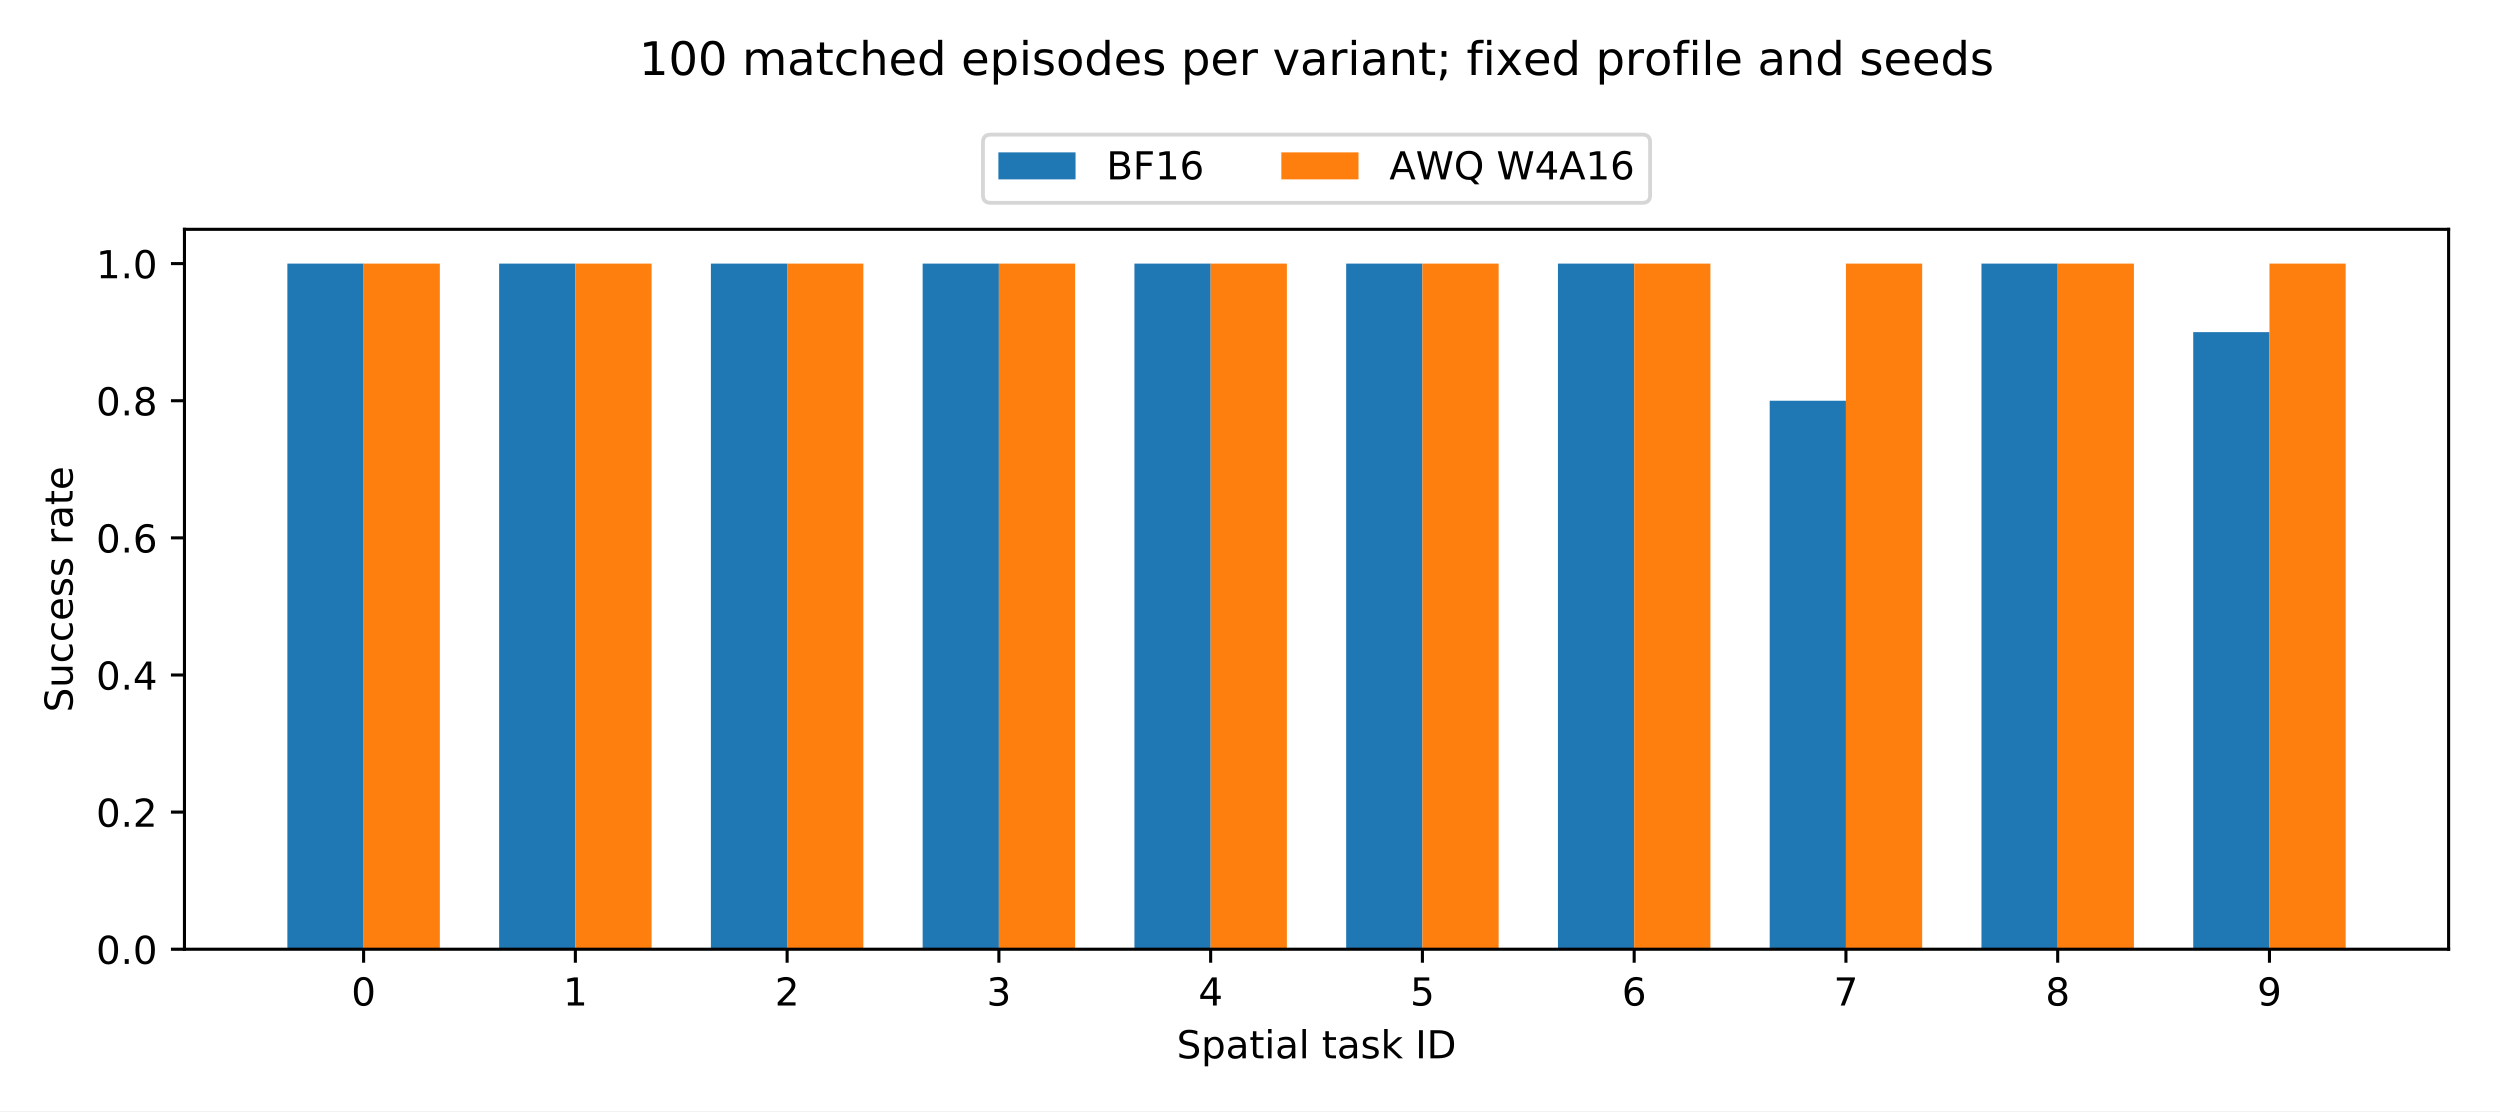
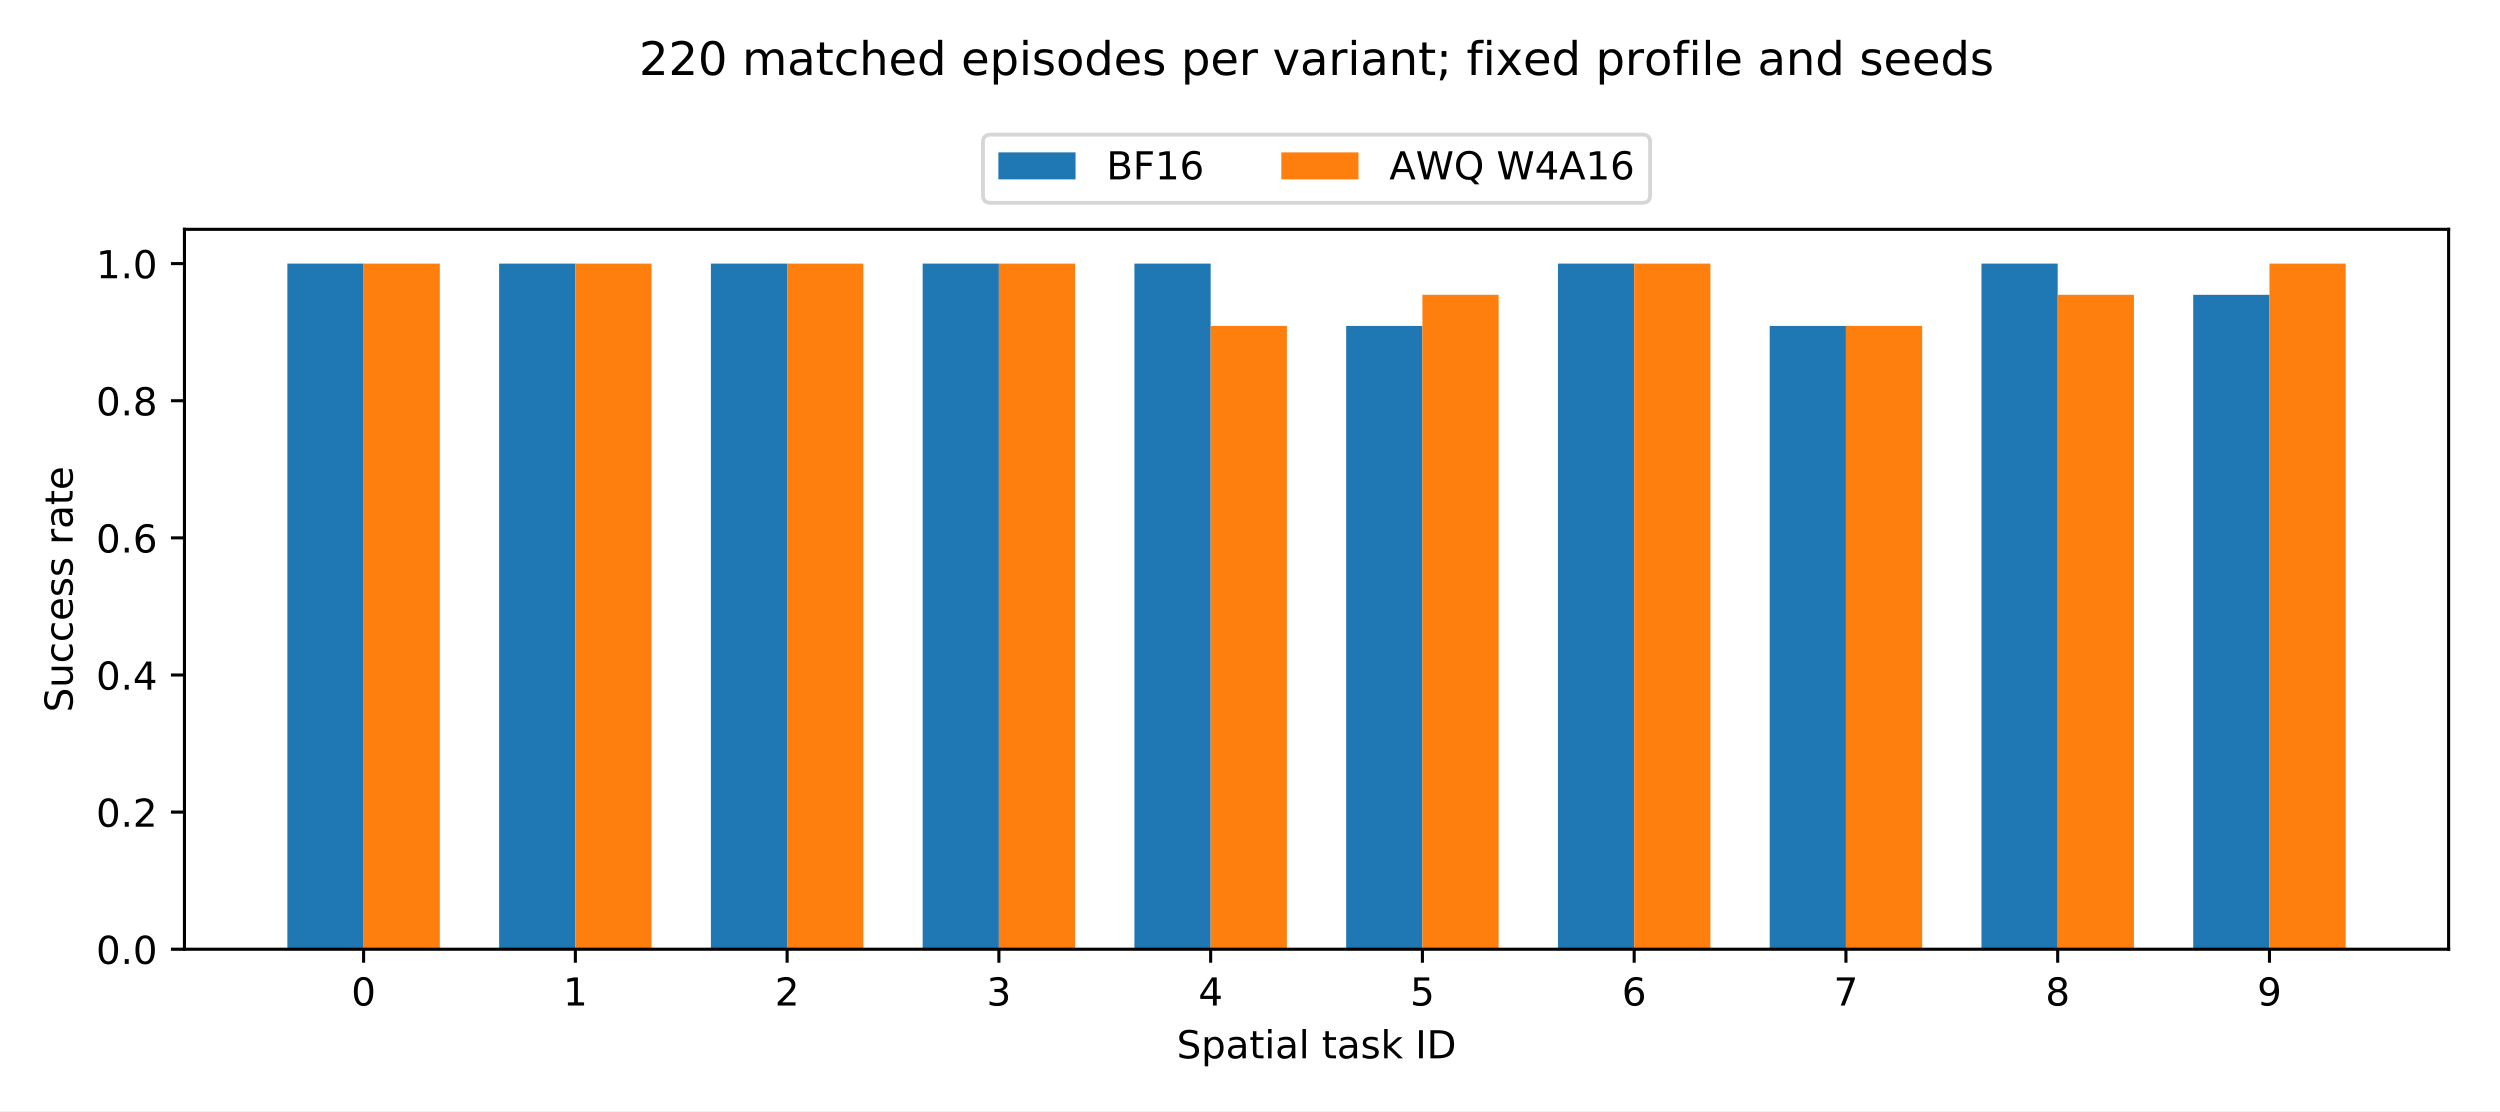
<svg xmlns="http://www.w3.org/2000/svg" xmlns:xlink="http://www.w3.org/1999/xlink" height="288pt" version="1.1" viewBox="0 0 648 288" width="648pt">
  <defs>
    <style type="text/css">
*{stroke-linecap:butt;stroke-linejoin:round;}
  </style>
  </defs>
  <g id="figure_1">
    <g id="patch_1">
      <path d="M 0 288  L 648 288  L 648 0  L 0 0  z " style="fill:#ffffff;" />
    </g>
    <g id="axes_1">
      <g id="patch_2">
        <path d="M 47.81 246.04  L 634.68 246.04  L 634.68 59.44  L 47.81 59.44  z " style="fill:#ffffff;" />
      </g>
      <g id="patch_3">
-         <path clip-path="url(#p2e05041fa3)" d="M 74.486 246.04  L 94.246 246.04  L 94.246 68.326  L 74.486 68.326  z " style="fill:#1f77b4;" />
+         <path clip-path="url(#p9d0b40b26e)" d="M 74.486 246.04  L 94.246 246.04  L 94.246 68.326  L 74.486 68.326  z " style="fill:#1f77b4;" />
      </g>
      <g id="patch_4">
-         <path clip-path="url(#p2e05041fa3)" d="M 129.375 246.04  L 149.135 246.04  L 149.135 68.326  L 129.375 68.326  z " style="fill:#1f77b4;" />
+         <path clip-path="url(#p9d0b40b26e)" d="M 129.375 246.04  L 149.135 246.04  L 149.135 68.326  L 129.375 68.326  z " style="fill:#1f77b4;" />
      </g>
      <g id="patch_5">
-         <path clip-path="url(#p2e05041fa3)" d="M 184.263 246.04  L 204.023 246.04  L 204.023 68.326  L 184.263 68.326  z " style="fill:#1f77b4;" />
+         <path clip-path="url(#p9d0b40b26e)" d="M 184.263 246.04  L 204.023 246.04  L 204.023 68.326  L 184.263 68.326  z " style="fill:#1f77b4;" />
      </g>
      <g id="patch_6">
-         <path clip-path="url(#p2e05041fa3)" d="M 239.152 246.04  L 258.912 246.04  L 258.912 68.326  L 239.152 68.326  z " style="fill:#1f77b4;" />
+         <path clip-path="url(#p9d0b40b26e)" d="M 239.152 246.04  L 258.912 246.04  L 258.912 68.326  L 239.152 68.326  z " style="fill:#1f77b4;" />
      </g>
      <g id="patch_7">
-         <path clip-path="url(#p2e05041fa3)" d="M 294.041 246.04  L 313.801 246.04  L 313.801 68.326  L 294.041 68.326  z " style="fill:#1f77b4;" />
+         <path clip-path="url(#p9d0b40b26e)" d="M 294.041 246.04  L 313.801 246.04  L 313.801 68.326  L 294.041 68.326  z " style="fill:#1f77b4;" />
      </g>
      <g id="patch_8">
-         <path clip-path="url(#p2e05041fa3)" d="M 348.929 246.04  L 368.689 246.04  L 368.689 68.326  L 348.929 68.326  z " style="fill:#1f77b4;" />
+         <path clip-path="url(#p9d0b40b26e)" d="M 348.929 246.04  L 368.689 246.04  L 368.689 84.482  L 348.929 84.482  z " style="fill:#1f77b4;" />
      </g>
      <g id="patch_9">
-         <path clip-path="url(#p2e05041fa3)" d="M 403.818 246.04  L 423.578 246.04  L 423.578 68.326  L 403.818 68.326  z " style="fill:#1f77b4;" />
+         <path clip-path="url(#p9d0b40b26e)" d="M 403.818 246.04  L 423.578 246.04  L 423.578 68.326  L 403.818 68.326  z " style="fill:#1f77b4;" />
      </g>
      <g id="patch_10">
-         <path clip-path="url(#p2e05041fa3)" d="M 458.707 246.04  L 478.467 246.04  L 478.467 103.869  L 458.707 103.869  z " style="fill:#1f77b4;" />
+         <path clip-path="url(#p9d0b40b26e)" d="M 458.707 246.04  L 478.467 246.04  L 478.467 84.482  L 458.707 84.482  z " style="fill:#1f77b4;" />
      </g>
      <g id="patch_11">
-         <path clip-path="url(#p2e05041fa3)" d="M 513.596 246.04  L 533.355 246.04  L 533.355 68.326  L 513.596 68.326  z " style="fill:#1f77b4;" />
+         <path clip-path="url(#p9d0b40b26e)" d="M 513.596 246.04  L 533.355 246.04  L 533.355 68.326  L 513.596 68.326  z " style="fill:#1f77b4;" />
      </g>
      <g id="patch_12">
-         <path clip-path="url(#p2e05041fa3)" d="M 568.484 246.04  L 588.244 246.04  L 588.244 86.097  L 568.484 86.097  z " style="fill:#1f77b4;" />
+         <path clip-path="url(#p9d0b40b26e)" d="M 568.484 246.04  L 588.244 246.04  L 588.244 76.404  L 568.484 76.404  z " style="fill:#1f77b4;" />
      </g>
      <g id="patch_13">
-         <path clip-path="url(#p2e05041fa3)" d="M 94.246 246.04  L 114.006 246.04  L 114.006 68.326  L 94.246 68.326  z " style="fill:#ff7f0e;" />
+         <path clip-path="url(#p9d0b40b26e)" d="M 94.246 246.04  L 114.006 246.04  L 114.006 68.326  L 94.246 68.326  z " style="fill:#ff7f0e;" />
      </g>
      <g id="patch_14">
-         <path clip-path="url(#p2e05041fa3)" d="M 149.135 246.04  L 168.894 246.04  L 168.894 68.326  L 149.135 68.326  z " style="fill:#ff7f0e;" />
+         <path clip-path="url(#p9d0b40b26e)" d="M 149.135 246.04  L 168.894 246.04  L 168.894 68.326  L 149.135 68.326  z " style="fill:#ff7f0e;" />
      </g>
      <g id="patch_15">
-         <path clip-path="url(#p2e05041fa3)" d="M 204.023 246.04  L 223.783 246.04  L 223.783 68.326  L 204.023 68.326  z " style="fill:#ff7f0e;" />
+         <path clip-path="url(#p9d0b40b26e)" d="M 204.023 246.04  L 223.783 246.04  L 223.783 68.326  L 204.023 68.326  z " style="fill:#ff7f0e;" />
      </g>
      <g id="patch_16">
-         <path clip-path="url(#p2e05041fa3)" d="M 258.912 246.04  L 278.672 246.04  L 278.672 68.326  L 258.912 68.326  z " style="fill:#ff7f0e;" />
+         <path clip-path="url(#p9d0b40b26e)" d="M 258.912 246.04  L 278.672 246.04  L 278.672 68.326  L 258.912 68.326  z " style="fill:#ff7f0e;" />
      </g>
      <g id="patch_17">
-         <path clip-path="url(#p2e05041fa3)" d="M 313.801 246.04  L 333.561 246.04  L 333.561 68.326  L 313.801 68.326  z " style="fill:#ff7f0e;" />
+         <path clip-path="url(#p9d0b40b26e)" d="M 313.801 246.04  L 333.561 246.04  L 333.561 84.482  L 313.801 84.482  z " style="fill:#ff7f0e;" />
      </g>
      <g id="patch_18">
-         <path clip-path="url(#p2e05041fa3)" d="M 368.689 246.04  L 388.449 246.04  L 388.449 68.326  L 368.689 68.326  z " style="fill:#ff7f0e;" />
+         <path clip-path="url(#p9d0b40b26e)" d="M 368.689 246.04  L 388.449 246.04  L 388.449 76.404  L 368.689 76.404  z " style="fill:#ff7f0e;" />
      </g>
      <g id="patch_19">
-         <path clip-path="url(#p2e05041fa3)" d="M 423.578 246.04  L 443.338 246.04  L 443.338 68.326  L 423.578 68.326  z " style="fill:#ff7f0e;" />
+         <path clip-path="url(#p9d0b40b26e)" d="M 423.578 246.04  L 443.338 246.04  L 443.338 68.326  L 423.578 68.326  z " style="fill:#ff7f0e;" />
      </g>
      <g id="patch_20">
-         <path clip-path="url(#p2e05041fa3)" d="M 478.467 246.04  L 498.227 246.04  L 498.227 68.326  L 478.467 68.326  z " style="fill:#ff7f0e;" />
+         <path clip-path="url(#p9d0b40b26e)" d="M 478.467 246.04  L 498.227 246.04  L 498.227 84.482  L 478.467 84.482  z " style="fill:#ff7f0e;" />
      </g>
      <g id="patch_21">
-         <path clip-path="url(#p2e05041fa3)" d="M 533.355 246.04  L 553.115 246.04  L 553.115 68.326  L 533.355 68.326  z " style="fill:#ff7f0e;" />
+         <path clip-path="url(#p9d0b40b26e)" d="M 533.355 246.04  L 553.115 246.04  L 553.115 76.404  L 533.355 76.404  z " style="fill:#ff7f0e;" />
      </g>
      <g id="patch_22">
-         <path clip-path="url(#p2e05041fa3)" d="M 588.244 246.04  L 608.004 246.04  L 608.004 68.326  L 588.244 68.326  z " style="fill:#ff7f0e;" />
+         <path clip-path="url(#p9d0b40b26e)" d="M 588.244 246.04  L 608.004 246.04  L 608.004 68.326  L 588.244 68.326  z " style="fill:#ff7f0e;" />
      </g>
      <g id="matplotlib.axis_1">
        <g id="xtick_1">
          <g id="line2d_1">
            <defs>
-               <path d="M 0 0  L 0 3.5  " id="m3a96f8acbf" style="stroke:#000000;stroke-width:0.8;" />
-             </defs>
-             <g>
-               <use style="stroke:#000000;stroke-width:0.8;" x="94.246" xlink:href="#m3a96f8acbf" y="246.04" />
+               <path d="M 0 0  L 0 3.5  " id="mc9b36cabf3" style="stroke:#000000;stroke-width:0.8;" />
+             </defs>
+             <g>
+               <use style="stroke:#000000;stroke-width:0.8;" x="94.246" xlink:href="#mc9b36cabf3" y="246.04" />
            </g>
          </g>
          <g id="text_1">
            <defs>
              <path d="M 31.781 66.406  Q 24.172 66.406 20.328 58.906  Q 16.5 51.422 16.5 36.375  Q 16.5 21.391 20.328 13.891  Q 24.172 6.391 31.781 6.391  Q 39.453 6.391 43.281 13.891  Q 47.125 21.391 47.125 36.375  Q 47.125 51.422 43.281 58.906  Q 39.453 66.406 31.781 66.406  z M 31.781 74.219  Q 44.047 74.219 50.516 64.516  Q 56.984 54.828 56.984 36.375  Q 56.984 17.969 50.516 8.266  Q 44.047 -1.422 31.781 -1.422  Q 19.531 -1.422 13.062 8.266  Q 6.594 17.969 6.594 36.375  Q 6.594 54.828 13.062 64.516  Q 19.531 74.219 31.781 74.219  z " id="DejaVuSans-30" />
            </defs>
            <g transform="translate(91.06459 260.6384)scale(0.1 -0.1)">
              <use xlink:href="#DejaVuSans-30" />
            </g>
          </g>
        </g>
        <g id="xtick_2">
          <g id="line2d_2">
            <g>
-               <use style="stroke:#000000;stroke-width:0.8;" x="149.135" xlink:href="#m3a96f8acbf" y="246.04" />
+               <use style="stroke:#000000;stroke-width:0.8;" x="149.135" xlink:href="#mc9b36cabf3" y="246.04" />
            </g>
          </g>
          <g id="text_2">
            <defs>
              <path d="M 12.406 8.297  L 28.516 8.297  L 28.516 63.922  L 10.984 60.406  L 10.984 69.391  L 28.422 72.906  L 38.281 72.906  L 38.281 8.297  L 54.391 8.297  L 54.391 0  L 12.406 0  z " id="DejaVuSans-31" />
            </defs>
            <g transform="translate(145.9533 260.6384)scale(0.1 -0.1)">
              <use xlink:href="#DejaVuSans-31" />
            </g>
          </g>
        </g>
        <g id="xtick_3">
          <g id="line2d_3">
            <g>
-               <use style="stroke:#000000;stroke-width:0.8;" x="204.023" xlink:href="#m3a96f8acbf" y="246.04" />
+               <use style="stroke:#000000;stroke-width:0.8;" x="204.023" xlink:href="#mc9b36cabf3" y="246.04" />
            </g>
          </g>
          <g id="text_3">
            <defs>
              <path d="M 19.188 8.297  L 53.609 8.297  L 53.609 0  L 7.328 0  L 7.328 8.297  Q 12.938 14.109 22.625 23.891  Q 32.328 33.688 34.812 36.531  Q 39.547 41.844 41.422 45.531  Q 43.312 49.219 43.312 52.781  Q 43.312 58.594 39.234 62.25  Q 35.156 65.922 28.609 65.922  Q 23.969 65.922 18.812 64.312  Q 13.672 62.703 7.812 59.422  L 7.812 69.391  Q 13.766 71.781 18.938 73  Q 24.125 74.219 28.422 74.219  Q 39.75 74.219 46.484 68.547  Q 53.219 62.891 53.219 53.422  Q 53.219 48.922 51.531 44.891  Q 49.859 40.875 45.406 35.406  Q 44.188 33.984 37.641 27.219  Q 31.109 20.453 19.188 8.297  z " id="DejaVuSans-32" />
            </defs>
            <g transform="translate(200.842 260.6384)scale(0.1 -0.1)">
              <use xlink:href="#DejaVuSans-32" />
            </g>
          </g>
        </g>
        <g id="xtick_4">
          <g id="line2d_4">
            <g>
-               <use style="stroke:#000000;stroke-width:0.8;" x="258.912" xlink:href="#m3a96f8acbf" y="246.04" />
+               <use style="stroke:#000000;stroke-width:0.8;" x="258.912" xlink:href="#mc9b36cabf3" y="246.04" />
            </g>
          </g>
          <g id="text_4">
            <defs>
              <path d="M 40.578 39.312  Q 47.656 37.797 51.625 33  Q 55.609 28.219 55.609 21.188  Q 55.609 10.406 48.188 4.484  Q 40.766 -1.422 27.094 -1.422  Q 22.516 -1.422 17.656 -0.516  Q 12.797 0.391 7.625 2.203  L 7.625 11.719  Q 11.719 9.328 16.594 8.109  Q 21.484 6.891 26.812 6.891  Q 36.078 6.891 40.938 10.547  Q 45.797 14.203 45.797 21.188  Q 45.797 27.641 41.281 31.266  Q 36.766 34.906 28.719 34.906  L 20.219 34.906  L 20.219 43.016  L 29.109 43.016  Q 36.375 43.016 40.234 45.922  Q 44.094 48.828 44.094 54.297  Q 44.094 59.906 40.109 62.906  Q 36.141 65.922 28.719 65.922  Q 24.656 65.922 20.016 65.031  Q 15.375 64.156 9.812 62.312  L 9.812 71.094  Q 15.438 72.656 20.344 73.438  Q 25.25 74.219 29.594 74.219  Q 40.828 74.219 47.359 69.109  Q 53.906 64.016 53.906 55.328  Q 53.906 49.266 50.438 45.094  Q 46.969 40.922 40.578 39.312  z " id="DejaVuSans-33" />
            </defs>
            <g transform="translate(255.7307 260.6384)scale(0.1 -0.1)">
              <use xlink:href="#DejaVuSans-33" />
            </g>
          </g>
        </g>
        <g id="xtick_5">
          <g id="line2d_5">
            <g>
-               <use style="stroke:#000000;stroke-width:0.8;" x="313.801" xlink:href="#m3a96f8acbf" y="246.04" />
+               <use style="stroke:#000000;stroke-width:0.8;" x="313.801" xlink:href="#mc9b36cabf3" y="246.04" />
            </g>
          </g>
          <g id="text_5">
            <defs>
              <path d="M 37.797 64.312  L 12.891 25.391  L 37.797 25.391  z M 35.203 72.906  L 47.609 72.906  L 47.609 25.391  L 58.016 25.391  L 58.016 17.188  L 47.609 17.188  L 47.609 0  L 37.797 0  L 37.797 17.188  L 4.891 17.188  L 4.891 26.703  z " id="DejaVuSans-34" />
            </defs>
            <g transform="translate(310.6194 260.6384)scale(0.1 -0.1)">
              <use xlink:href="#DejaVuSans-34" />
            </g>
          </g>
        </g>
        <g id="xtick_6">
          <g id="line2d_6">
            <g>
-               <use style="stroke:#000000;stroke-width:0.8;" x="368.689" xlink:href="#m3a96f8acbf" y="246.04" />
+               <use style="stroke:#000000;stroke-width:0.8;" x="368.689" xlink:href="#mc9b36cabf3" y="246.04" />
            </g>
          </g>
          <g id="text_6">
            <defs>
              <path d="M 10.797 72.906  L 49.516 72.906  L 49.516 64.594  L 19.828 64.594  L 19.828 46.734  Q 21.969 47.469 24.109 47.828  Q 26.266 48.188 28.422 48.188  Q 40.625 48.188 47.75 41.5  Q 54.891 34.812 54.891 23.391  Q 54.891 11.625 47.562 5.094  Q 40.234 -1.422 26.906 -1.422  Q 22.312 -1.422 17.547 -0.641  Q 12.797 0.141 7.719 1.703  L 7.719 11.625  Q 12.109 9.234 16.797 8.062  Q 21.484 6.891 26.703 6.891  Q 35.156 6.891 40.078 11.328  Q 45.016 15.766 45.016 23.391  Q 45.016 31 40.078 35.438  Q 35.156 39.891 26.703 39.891  Q 22.75 39.891 18.812 39.016  Q 14.891 38.141 10.797 36.281  z " id="DejaVuSans-35" />
            </defs>
            <g transform="translate(365.5081 260.6384)scale(0.1 -0.1)">
              <use xlink:href="#DejaVuSans-35" />
            </g>
          </g>
        </g>
        <g id="xtick_7">
          <g id="line2d_7">
            <g>
-               <use style="stroke:#000000;stroke-width:0.8;" x="423.578" xlink:href="#m3a96f8acbf" y="246.04" />
+               <use style="stroke:#000000;stroke-width:0.8;" x="423.578" xlink:href="#mc9b36cabf3" y="246.04" />
            </g>
          </g>
          <g id="text_7">
            <defs>
              <path d="M 33.016 40.375  Q 26.375 40.375 22.484 35.828  Q 18.609 31.297 18.609 23.391  Q 18.609 15.531 22.484 10.953  Q 26.375 6.391 33.016 6.391  Q 39.656 6.391 43.531 10.953  Q 47.406 15.531 47.406 23.391  Q 47.406 31.297 43.531 35.828  Q 39.656 40.375 33.016 40.375  z M 52.594 71.297  L 52.594 62.312  Q 48.875 64.062 45.094 64.984  Q 41.312 65.922 37.594 65.922  Q 27.828 65.922 22.672 59.328  Q 17.531 52.734 16.797 39.406  Q 19.672 43.656 24.016 45.922  Q 28.375 48.188 33.594 48.188  Q 44.578 48.188 50.953 41.516  Q 57.328 34.859 57.328 23.391  Q 57.328 12.156 50.688 5.359  Q 44.047 -1.422 33.016 -1.422  Q 20.359 -1.422 13.672 8.266  Q 6.984 17.969 6.984 36.375  Q 6.984 53.656 15.188 63.938  Q 23.391 74.219 37.203 74.219  Q 40.922 74.219 44.703 73.484  Q 48.484 72.75 52.594 71.297  z " id="DejaVuSans-36" />
            </defs>
            <g transform="translate(420.3968 260.6384)scale(0.1 -0.1)">
              <use xlink:href="#DejaVuSans-36" />
            </g>
          </g>
        </g>
        <g id="xtick_8">
          <g id="line2d_8">
            <g>
-               <use style="stroke:#000000;stroke-width:0.8;" x="478.467" xlink:href="#m3a96f8acbf" y="246.04" />
+               <use style="stroke:#000000;stroke-width:0.8;" x="478.467" xlink:href="#mc9b36cabf3" y="246.04" />
            </g>
          </g>
          <g id="text_8">
            <defs>
              <path d="M 8.203 72.906  L 55.078 72.906  L 55.078 68.703  L 28.609 0  L 18.312 0  L 43.219 64.594  L 8.203 64.594  z " id="DejaVuSans-37" />
            </defs>
            <g transform="translate(475.2855 260.6384)scale(0.1 -0.1)">
              <use xlink:href="#DejaVuSans-37" />
            </g>
          </g>
        </g>
        <g id="xtick_9">
          <g id="line2d_9">
            <g>
-               <use style="stroke:#000000;stroke-width:0.8;" x="533.355" xlink:href="#m3a96f8acbf" y="246.04" />
+               <use style="stroke:#000000;stroke-width:0.8;" x="533.355" xlink:href="#mc9b36cabf3" y="246.04" />
            </g>
          </g>
          <g id="text_9">
            <defs>
              <path d="M 31.781 34.625  Q 24.75 34.625 20.719 30.859  Q 16.703 27.094 16.703 20.516  Q 16.703 13.922 20.719 10.156  Q 24.75 6.391 31.781 6.391  Q 38.812 6.391 42.859 10.172  Q 46.922 13.969 46.922 20.516  Q 46.922 27.094 42.891 30.859  Q 38.875 34.625 31.781 34.625  z M 21.922 38.812  Q 15.578 40.375 12.031 44.719  Q 8.5 49.078 8.5 55.328  Q 8.5 64.062 14.719 69.141  Q 20.953 74.219 31.781 74.219  Q 42.672 74.219 48.875 69.141  Q 55.078 64.062 55.078 55.328  Q 55.078 49.078 51.531 44.719  Q 48 40.375 41.703 38.812  Q 48.828 37.156 52.797 32.312  Q 56.781 27.484 56.781 20.516  Q 56.781 9.906 50.312 4.234  Q 43.844 -1.422 31.781 -1.422  Q 19.734 -1.422 13.25 4.234  Q 6.781 9.906 6.781 20.516  Q 6.781 27.484 10.781 32.312  Q 14.797 37.156 21.922 38.812  z M 18.312 54.391  Q 18.312 48.734 21.844 45.562  Q 25.391 42.391 31.781 42.391  Q 38.141 42.391 41.719 45.562  Q 45.312 48.734 45.312 54.391  Q 45.312 60.062 41.719 63.234  Q 38.141 66.406 31.781 66.406  Q 25.391 66.406 21.844 63.234  Q 18.312 60.062 18.312 54.391  z " id="DejaVuSans-38" />
            </defs>
            <g transform="translate(530.1742 260.6384)scale(0.1 -0.1)">
              <use xlink:href="#DejaVuSans-38" />
            </g>
          </g>
        </g>
        <g id="xtick_10">
          <g id="line2d_10">
            <g>
-               <use style="stroke:#000000;stroke-width:0.8;" x="588.244" xlink:href="#m3a96f8acbf" y="246.04" />
+               <use style="stroke:#000000;stroke-width:0.8;" x="588.244" xlink:href="#mc9b36cabf3" y="246.04" />
            </g>
          </g>
          <g id="text_10">
            <defs>
              <path d="M 10.984 1.516  L 10.984 10.5  Q 14.703 8.734 18.5 7.812  Q 22.312 6.891 25.984 6.891  Q 35.75 6.891 40.891 13.453  Q 46.047 20.016 46.781 33.406  Q 43.953 29.203 39.594 26.953  Q 35.25 24.703 29.984 24.703  Q 19.047 24.703 12.672 31.312  Q 6.297 37.938 6.297 49.422  Q 6.297 60.641 12.938 67.422  Q 19.578 74.219 30.609 74.219  Q 43.266 74.219 49.922 64.516  Q 56.594 54.828 56.594 36.375  Q 56.594 19.141 48.406 8.859  Q 40.234 -1.422 26.422 -1.422  Q 22.703 -1.422 18.891 -0.688  Q 15.094 0.047 10.984 1.516  z M 30.609 32.422  Q 37.25 32.422 41.125 36.953  Q 45.016 41.5 45.016 49.422  Q 45.016 57.281 41.125 61.844  Q 37.25 66.406 30.609 66.406  Q 23.969 66.406 20.094 61.844  Q 16.219 57.281 16.219 49.422  Q 16.219 41.5 20.094 36.953  Q 23.969 32.422 30.609 32.422  z " id="DejaVuSans-39" />
            </defs>
            <g transform="translate(585.0629 260.6384)scale(0.1 -0.1)">
              <use xlink:href="#DejaVuSans-39" />
            </g>
          </g>
        </g>
        <g id="text_11">
          <defs>
            <path d="M 53.516 70.516  L 53.516 60.891  Q 47.906 63.578 42.922 64.891  Q 37.938 66.219 33.297 66.219  Q 25.25 66.219 20.875 63.094  Q 16.5 59.969 16.5 54.203  Q 16.5 49.359 19.406 46.891  Q 22.312 44.438 30.422 42.922  L 36.375 41.703  Q 47.406 39.594 52.656 34.297  Q 57.906 29 57.906 20.125  Q 57.906 9.516 50.797 4.047  Q 43.703 -1.422 29.984 -1.422  Q 24.812 -1.422 18.969 -0.25  Q 13.141 0.922 6.891 3.219  L 6.891 13.375  Q 12.891 10.016 18.656 8.297  Q 24.422 6.594 29.984 6.594  Q 38.422 6.594 43.016 9.906  Q 47.609 13.234 47.609 19.391  Q 47.609 24.75 44.312 27.781  Q 41.016 30.812 33.5 32.328  L 27.484 33.5  Q 16.453 35.688 11.516 40.375  Q 6.594 45.062 6.594 53.422  Q 6.594 63.094 13.406 68.656  Q 20.219 74.219 32.172 74.219  Q 37.312 74.219 42.625 73.281  Q 47.953 72.359 53.516 70.516  z " id="DejaVuSans-53" />
            <path d="M 18.109 8.203  L 18.109 -20.797  L 9.078 -20.797  L 9.078 54.688  L 18.109 54.688  L 18.109 46.391  Q 20.953 51.266 25.266 53.625  Q 29.594 56 35.594 56  Q 45.562 56 51.781 48.094  Q 58.016 40.188 58.016 27.297  Q 58.016 14.406 51.781 6.484  Q 45.562 -1.422 35.594 -1.422  Q 29.594 -1.422 25.266 0.953  Q 20.953 3.328 18.109 8.203  z M 48.688 27.297  Q 48.688 37.203 44.609 42.844  Q 40.531 48.484 33.406 48.484  Q 26.266 48.484 22.188 42.844  Q 18.109 37.203 18.109 27.297  Q 18.109 17.391 22.188 11.75  Q 26.266 6.109 33.406 6.109  Q 40.531 6.109 44.609 11.75  Q 48.688 17.391 48.688 27.297  z " id="DejaVuSans-70" />
            <path d="M 34.281 27.484  Q 23.391 27.484 19.188 25  Q 14.984 22.516 14.984 16.5  Q 14.984 11.719 18.141 8.906  Q 21.297 6.109 26.703 6.109  Q 34.188 6.109 38.703 11.406  Q 43.219 16.703 43.219 25.484  L 43.219 27.484  z M 52.203 31.203  L 52.203 0  L 43.219 0  L 43.219 8.297  Q 40.141 3.328 35.547 0.953  Q 30.953 -1.422 24.312 -1.422  Q 15.922 -1.422 10.953 3.297  Q 6 8.016 6 15.922  Q 6 25.141 12.172 29.828  Q 18.359 34.516 30.609 34.516  L 43.219 34.516  L 43.219 35.406  Q 43.219 41.609 39.141 45  Q 35.062 48.391 27.688 48.391  Q 23 48.391 18.547 47.266  Q 14.109 46.141 10.016 43.891  L 10.016 52.203  Q 14.938 54.109 19.578 55.047  Q 24.219 56 28.609 56  Q 40.484 56 46.344 49.844  Q 52.203 43.703 52.203 31.203  z " id="DejaVuSans-61" />
            <path d="M 18.312 70.219  L 18.312 54.688  L 36.812 54.688  L 36.812 47.703  L 18.312 47.703  L 18.312 18.016  Q 18.312 11.328 20.141 9.422  Q 21.969 7.516 27.594 7.516  L 36.812 7.516  L 36.812 0  L 27.594 0  Q 17.188 0 13.234 3.875  Q 9.281 7.766 9.281 18.016  L 9.281 47.703  L 2.688 47.703  L 2.688 54.688  L 9.281 54.688  L 9.281 70.219  z " id="DejaVuSans-74" />
            <path d="M 9.422 54.688  L 18.406 54.688  L 18.406 0  L 9.422 0  z M 9.422 75.984  L 18.406 75.984  L 18.406 64.594  L 9.422 64.594  z " id="DejaVuSans-69" />
            <path d="M 9.422 75.984  L 18.406 75.984  L 18.406 0  L 9.422 0  z " id="DejaVuSans-6c" />
            <path id="DejaVuSans-20" />
            <path d="M 44.281 53.078  L 44.281 44.578  Q 40.484 46.531 36.375 47.5  Q 32.281 48.484 27.875 48.484  Q 21.188 48.484 17.844 46.438  Q 14.5 44.391 14.5 40.281  Q 14.5 37.156 16.891 35.375  Q 19.281 33.594 26.516 31.984  L 29.594 31.297  Q 39.156 29.25 43.188 25.516  Q 47.219 21.781 47.219 15.094  Q 47.219 7.469 41.188 3.016  Q 35.156 -1.422 24.609 -1.422  Q 20.219 -1.422 15.453 -0.562  Q 10.688 0.297 5.422 2  L 5.422 11.281  Q 10.406 8.688 15.234 7.391  Q 20.062 6.109 24.812 6.109  Q 31.156 6.109 34.562 8.281  Q 37.984 10.453 37.984 14.406  Q 37.984 18.062 35.516 20.016  Q 33.062 21.969 24.703 23.781  L 21.578 24.516  Q 13.234 26.266 9.516 29.906  Q 5.812 33.547 5.812 39.891  Q 5.812 47.609 11.281 51.797  Q 16.75 56 26.812 56  Q 31.781 56 36.172 55.266  Q 40.578 54.547 44.281 53.078  z " id="DejaVuSans-73" />
            <path d="M 9.078 75.984  L 18.109 75.984  L 18.109 31.109  L 44.922 54.688  L 56.391 54.688  L 27.391 29.109  L 57.625 0  L 45.906 0  L 18.109 26.703  L 18.109 0  L 9.078 0  z " id="DejaVuSans-6b" />
            <path d="M 9.812 72.906  L 19.672 72.906  L 19.672 0  L 9.812 0  z " id="DejaVuSans-49" />
            <path d="M 19.672 64.797  L 19.672 8.109  L 31.594 8.109  Q 46.688 8.109 53.688 14.938  Q 60.688 21.781 60.688 36.531  Q 60.688 51.172 53.688 57.984  Q 46.688 64.797 31.594 64.797  z M 9.812 72.906  L 30.078 72.906  Q 51.266 72.906 61.172 64.094  Q 71.094 55.281 71.094 36.531  Q 71.094 17.672 61.125 8.828  Q 51.172 0 30.078 0  L 9.812 0  z " id="DejaVuSans-44" />
          </defs>
          <g transform="translate(305.0028 274.3166)scale(0.1 -0.1)">
            <use xlink:href="#DejaVuSans-53" />
            <use x="63.477" xlink:href="#DejaVuSans-70" />
            <use x="126.953" xlink:href="#DejaVuSans-61" />
            <use x="188.232" xlink:href="#DejaVuSans-74" />
            <use x="227.441" xlink:href="#DejaVuSans-69" />
            <use x="255.225" xlink:href="#DejaVuSans-61" />
            <use x="316.504" xlink:href="#DejaVuSans-6c" />
            <use x="344.287" xlink:href="#DejaVuSans-20" />
            <use x="376.074" xlink:href="#DejaVuSans-74" />
            <use x="415.283" xlink:href="#DejaVuSans-61" />
            <use x="476.562" xlink:href="#DejaVuSans-73" />
            <use x="528.662" xlink:href="#DejaVuSans-6b" />
            <use x="586.572" xlink:href="#DejaVuSans-20" />
            <use x="618.359" xlink:href="#DejaVuSans-49" />
            <use x="647.852" xlink:href="#DejaVuSans-44" />
          </g>
        </g>
      </g>
      <g id="matplotlib.axis_2">
        <g id="ytick_1">
          <g id="line2d_11">
            <defs>
-               <path d="M 0 0  L -3.5 0  " id="m1f9034e1d6" style="stroke:#000000;stroke-width:0.8;" />
-             </defs>
-             <g>
-               <use style="stroke:#000000;stroke-width:0.8;" x="47.81" xlink:href="#m1f9034e1d6" y="246.04" />
+               <path d="M 0 0  L -3.5 0  " id="m52444088cc" style="stroke:#000000;stroke-width:0.8;" />
+             </defs>
+             <g>
+               <use style="stroke:#000000;stroke-width:0.8;" x="47.81" xlink:href="#m52444088cc" y="246.04" />
            </g>
          </g>
          <g id="text_12">
            <defs>
              <path d="M 10.688 12.406  L 21 12.406  L 21 0  L 10.688 0  z " id="DejaVuSans-2e" />
            </defs>
            <g transform="translate(24.90687 249.8392)scale(0.1 -0.1)">
              <use xlink:href="#DejaVuSans-30" />
              <use x="63.623" xlink:href="#DejaVuSans-2e" />
              <use x="95.41" xlink:href="#DejaVuSans-30" />
            </g>
          </g>
        </g>
        <g id="ytick_2">
          <g id="line2d_12">
            <g>
-               <use style="stroke:#000000;stroke-width:0.8;" x="47.81" xlink:href="#m1f9034e1d6" y="210.497" />
+               <use style="stroke:#000000;stroke-width:0.8;" x="47.81" xlink:href="#m52444088cc" y="210.497" />
            </g>
          </g>
          <g id="text_13">
            <g transform="translate(24.90687 214.2964)scale(0.1 -0.1)">
              <use xlink:href="#DejaVuSans-30" />
              <use x="63.623" xlink:href="#DejaVuSans-2e" />
              <use x="95.41" xlink:href="#DejaVuSans-32" />
            </g>
          </g>
        </g>
        <g id="ytick_3">
          <g id="line2d_13">
            <g>
-               <use style="stroke:#000000;stroke-width:0.8;" x="47.81" xlink:href="#m1f9034e1d6" y="174.954" />
+               <use style="stroke:#000000;stroke-width:0.8;" x="47.81" xlink:href="#m52444088cc" y="174.954" />
            </g>
          </g>
          <g id="text_14">
            <g transform="translate(24.90687 178.7535)scale(0.1 -0.1)">
              <use xlink:href="#DejaVuSans-30" />
              <use x="63.623" xlink:href="#DejaVuSans-2e" />
              <use x="95.41" xlink:href="#DejaVuSans-34" />
            </g>
          </g>
        </g>
        <g id="ytick_4">
          <g id="line2d_14">
            <g>
-               <use style="stroke:#000000;stroke-width:0.8;" x="47.81" xlink:href="#m1f9034e1d6" y="139.411" />
+               <use style="stroke:#000000;stroke-width:0.8;" x="47.81" xlink:href="#m52444088cc" y="139.411" />
            </g>
          </g>
          <g id="text_15">
            <g transform="translate(24.90687 143.2106)scale(0.1 -0.1)">
              <use xlink:href="#DejaVuSans-30" />
              <use x="63.623" xlink:href="#DejaVuSans-2e" />
              <use x="95.41" xlink:href="#DejaVuSans-36" />
            </g>
          </g>
        </g>
        <g id="ytick_5">
          <g id="line2d_15">
            <g>
-               <use style="stroke:#000000;stroke-width:0.8;" x="47.81" xlink:href="#m1f9034e1d6" y="103.869" />
+               <use style="stroke:#000000;stroke-width:0.8;" x="47.81" xlink:href="#m52444088cc" y="103.869" />
            </g>
          </g>
          <g id="text_16">
            <g transform="translate(24.90687 107.6678)scale(0.1 -0.1)">
              <use xlink:href="#DejaVuSans-30" />
              <use x="63.623" xlink:href="#DejaVuSans-2e" />
              <use x="95.41" xlink:href="#DejaVuSans-38" />
            </g>
          </g>
        </g>
        <g id="ytick_6">
          <g id="line2d_16">
            <g>
-               <use style="stroke:#000000;stroke-width:0.8;" x="47.81" xlink:href="#m1f9034e1d6" y="68.326" />
+               <use style="stroke:#000000;stroke-width:0.8;" x="47.81" xlink:href="#m52444088cc" y="68.326" />
            </g>
          </g>
          <g id="text_17">
            <g transform="translate(24.90687 72.12493)scale(0.1 -0.1)">
              <use xlink:href="#DejaVuSans-31" />
              <use x="63.623" xlink:href="#DejaVuSans-2e" />
              <use x="95.41" xlink:href="#DejaVuSans-30" />
            </g>
          </g>
        </g>
        <g id="text_18">
          <defs>
            <path d="M 8.5 21.578  L 8.5 54.688  L 17.484 54.688  L 17.484 21.922  Q 17.484 14.156 20.5 10.266  Q 23.531 6.391 29.594 6.391  Q 36.859 6.391 41.078 11.031  Q 45.312 15.672 45.312 23.688  L 45.312 54.688  L 54.297 54.688  L 54.297 0  L 45.312 0  L 45.312 8.406  Q 42.047 3.422 37.719 1  Q 33.406 -1.422 27.688 -1.422  Q 18.266 -1.422 13.375 4.438  Q 8.5 10.297 8.5 21.578  z M 31.109 56  z " id="DejaVuSans-75" />
            <path d="M 48.781 52.594  L 48.781 44.188  Q 44.969 46.297 41.141 47.344  Q 37.312 48.391 33.406 48.391  Q 24.656 48.391 19.812 42.844  Q 14.984 37.312 14.984 27.297  Q 14.984 17.281 19.812 11.734  Q 24.656 6.203 33.406 6.203  Q 37.312 6.203 41.141 7.25  Q 44.969 8.297 48.781 10.406  L 48.781 2.094  Q 45.016 0.344 40.984 -0.531  Q 36.969 -1.422 32.422 -1.422  Q 20.062 -1.422 12.781 6.344  Q 5.516 14.109 5.516 27.297  Q 5.516 40.672 12.859 48.328  Q 20.219 56 33.016 56  Q 37.156 56 41.109 55.141  Q 45.062 54.297 48.781 52.594  z " id="DejaVuSans-63" />
            <path d="M 56.203 29.594  L 56.203 25.203  L 14.891 25.203  Q 15.484 15.922 20.484 11.062  Q 25.484 6.203 34.422 6.203  Q 39.594 6.203 44.453 7.469  Q 49.312 8.734 54.109 11.281  L 54.109 2.781  Q 49.266 0.734 44.188 -0.344  Q 39.109 -1.422 33.891 -1.422  Q 20.797 -1.422 13.156 6.188  Q 5.516 13.812 5.516 26.812  Q 5.516 40.234 12.766 48.109  Q 20.016 56 32.328 56  Q 43.359 56 49.781 48.891  Q 56.203 41.797 56.203 29.594  z M 47.219 32.234  Q 47.125 39.594 43.094 43.984  Q 39.062 48.391 32.422 48.391  Q 24.906 48.391 20.391 44.141  Q 15.875 39.891 15.188 32.172  z " id="DejaVuSans-65" />
            <path d="M 41.109 46.297  Q 39.594 47.172 37.812 47.578  Q 36.031 48 33.891 48  Q 26.266 48 22.188 43.047  Q 18.109 38.094 18.109 28.812  L 18.109 0  L 9.078 0  L 9.078 54.688  L 18.109 54.688  L 18.109 46.188  Q 20.953 51.172 25.484 53.578  Q 30.031 56 36.531 56  Q 37.453 56 38.578 55.875  Q 39.703 55.766 41.062 55.516  z " id="DejaVuSans-72" />
          </defs>
          <g transform="translate(18.82719 184.6127)rotate(-90)scale(0.1 -0.1)">
            <use xlink:href="#DejaVuSans-53" />
            <use x="63.477" xlink:href="#DejaVuSans-75" />
            <use x="126.855" xlink:href="#DejaVuSans-63" />
            <use x="181.836" xlink:href="#DejaVuSans-63" />
            <use x="236.816" xlink:href="#DejaVuSans-65" />
            <use x="298.34" xlink:href="#DejaVuSans-73" />
            <use x="350.439" xlink:href="#DejaVuSans-73" />
            <use x="402.539" xlink:href="#DejaVuSans-20" />
            <use x="434.326" xlink:href="#DejaVuSans-72" />
            <use x="475.439" xlink:href="#DejaVuSans-61" />
            <use x="536.719" xlink:href="#DejaVuSans-74" />
            <use x="575.928" xlink:href="#DejaVuSans-65" />
          </g>
        </g>
      </g>
      <g id="patch_23">
        <path d="M 47.81 246.04  L 47.81 59.44  " style="fill:none;stroke:#000000;stroke-linecap:square;stroke-linejoin:miter;stroke-width:0.8;" />
      </g>
      <g id="patch_24">
        <path d="M 634.68 246.04  L 634.68 59.44  " style="fill:none;stroke:#000000;stroke-linecap:square;stroke-linejoin:miter;stroke-width:0.8;" />
      </g>
      <g id="patch_25">
        <path d="M 47.81 246.04  L 634.68 246.04  " style="fill:none;stroke:#000000;stroke-linecap:square;stroke-linejoin:miter;stroke-width:0.8;" />
      </g>
      <g id="patch_26">
        <path d="M 47.81 59.44  L 634.68 59.44  " style="fill:none;stroke:#000000;stroke-linecap:square;stroke-linejoin:miter;stroke-width:0.8;" />
      </g>
      <g id="text_19">
        <defs>
          <path d="M 52 44.188  Q 55.375 50.25 60.062 53.125  Q 64.75 56 71.094 56  Q 79.641 56 84.281 50.016  Q 88.922 44.047 88.922 33.016  L 88.922 0  L 79.891 0  L 79.891 32.719  Q 79.891 40.578 77.094 44.375  Q 74.312 48.188 68.609 48.188  Q 61.625 48.188 57.562 43.547  Q 53.516 38.922 53.516 30.906  L 53.516 0  L 44.484 0  L 44.484 32.719  Q 44.484 40.625 41.703 44.406  Q 38.922 48.188 33.109 48.188  Q 26.219 48.188 22.156 43.531  Q 18.109 38.875 18.109 30.906  L 18.109 0  L 9.078 0  L 9.078 54.688  L 18.109 54.688  L 18.109 46.188  Q 21.188 51.219 25.484 53.609  Q 29.781 56 35.688 56  Q 41.656 56 45.828 52.969  Q 50 49.953 52 44.188  z " id="DejaVuSans-6d" />
          <path d="M 54.891 33.016  L 54.891 0  L 45.906 0  L 45.906 32.719  Q 45.906 40.484 42.875 44.328  Q 39.844 48.188 33.797 48.188  Q 26.516 48.188 22.312 43.547  Q 18.109 38.922 18.109 30.906  L 18.109 0  L 9.078 0  L 9.078 75.984  L 18.109 75.984  L 18.109 46.188  Q 21.344 51.125 25.703 53.562  Q 30.078 56 35.797 56  Q 45.219 56 50.047 50.172  Q 54.891 44.344 54.891 33.016  z " id="DejaVuSans-68" />
          <path d="M 45.406 46.391  L 45.406 75.984  L 54.391 75.984  L 54.391 0  L 45.406 0  L 45.406 8.203  Q 42.578 3.328 38.25 0.953  Q 33.938 -1.422 27.875 -1.422  Q 17.969 -1.422 11.734 6.484  Q 5.516 14.406 5.516 27.297  Q 5.516 40.188 11.734 48.094  Q 17.969 56 27.875 56  Q 33.938 56 38.25 53.625  Q 42.578 51.266 45.406 46.391  z M 14.797 27.297  Q 14.797 17.391 18.875 11.75  Q 22.953 6.109 30.078 6.109  Q 37.203 6.109 41.297 11.75  Q 45.406 17.391 45.406 27.297  Q 45.406 37.203 41.297 42.844  Q 37.203 48.484 30.078 48.484  Q 22.953 48.484 18.875 42.844  Q 14.797 37.203 14.797 27.297  z " id="DejaVuSans-64" />
          <path d="M 30.609 48.391  Q 23.391 48.391 19.188 42.75  Q 14.984 37.109 14.984 27.297  Q 14.984 17.484 19.156 11.844  Q 23.344 6.203 30.609 6.203  Q 37.797 6.203 41.984 11.859  Q 46.188 17.531 46.188 27.297  Q 46.188 37.016 41.984 42.703  Q 37.797 48.391 30.609 48.391  z M 30.609 56  Q 42.328 56 49.016 48.375  Q 55.719 40.766 55.719 27.297  Q 55.719 13.875 49.016 6.219  Q 42.328 -1.422 30.609 -1.422  Q 18.844 -1.422 12.172 6.219  Q 5.516 13.875 5.516 27.297  Q 5.516 40.766 12.172 48.375  Q 18.844 56 30.609 56  z " id="DejaVuSans-6f" />
          <path d="M 2.984 54.688  L 12.5 54.688  L 29.594 8.797  L 46.688 54.688  L 56.203 54.688  L 35.688 0  L 23.484 0  z " id="DejaVuSans-76" />
          <path d="M 54.891 33.016  L 54.891 0  L 45.906 0  L 45.906 32.719  Q 45.906 40.484 42.875 44.328  Q 39.844 48.188 33.797 48.188  Q 26.516 48.188 22.312 43.547  Q 18.109 38.922 18.109 30.906  L 18.109 0  L 9.078 0  L 9.078 54.688  L 18.109 54.688  L 18.109 46.188  Q 21.344 51.125 25.703 53.562  Q 30.078 56 35.797 56  Q 45.219 56 50.047 50.172  Q 54.891 44.344 54.891 33.016  z " id="DejaVuSans-6e" />
          <path d="M 11.719 51.703  L 22.016 51.703  L 22.016 39.312  L 11.719 39.312  z M 11.719 12.406  L 22.016 12.406  L 22.016 4  L 14.016 -11.625  L 7.719 -11.625  L 11.719 4  z " id="DejaVuSans-3b" />
          <path d="M 37.109 75.984  L 37.109 68.5  L 28.516 68.5  Q 23.688 68.5 21.797 66.547  Q 19.922 64.594 19.922 59.516  L 19.922 54.688  L 34.719 54.688  L 34.719 47.703  L 19.922 47.703  L 19.922 0  L 10.891 0  L 10.891 47.703  L 2.297 47.703  L 2.297 54.688  L 10.891 54.688  L 10.891 58.5  Q 10.891 67.625 15.141 71.797  Q 19.391 75.984 28.609 75.984  z " id="DejaVuSans-66" />
          <path d="M 54.891 54.688  L 35.109 28.078  L 55.906 0  L 45.312 0  L 29.391 21.484  L 13.484 0  L 2.875 0  L 24.125 28.609  L 4.688 54.688  L 15.281 54.688  L 29.781 35.203  L 44.281 54.688  z " id="DejaVuSans-78" />
        </defs>
        <g transform="translate(165.6447 19.44)scale(0.12 -0.12)">
-           <use xlink:href="#DejaVuSans-31" />
-           <use x="63.623" xlink:href="#DejaVuSans-30" />
+           <use xlink:href="#DejaVuSans-32" />
+           <use x="63.623" xlink:href="#DejaVuSans-32" />
          <use x="127.246" xlink:href="#DejaVuSans-30" />
          <use x="190.869" xlink:href="#DejaVuSans-20" />
          <use x="222.656" xlink:href="#DejaVuSans-6d" />
          <use x="320.068" xlink:href="#DejaVuSans-61" />
          <use x="381.348" xlink:href="#DejaVuSans-74" />
          <use x="420.557" xlink:href="#DejaVuSans-63" />
          <use x="475.537" xlink:href="#DejaVuSans-68" />
          <use x="538.916" xlink:href="#DejaVuSans-65" />
          <use x="600.439" xlink:href="#DejaVuSans-64" />
          <use x="663.916" xlink:href="#DejaVuSans-20" />
          <use x="695.703" xlink:href="#DejaVuSans-65" />
          <use x="757.227" xlink:href="#DejaVuSans-70" />
          <use x="820.703" xlink:href="#DejaVuSans-69" />
          <use x="848.486" xlink:href="#DejaVuSans-73" />
          <use x="900.586" xlink:href="#DejaVuSans-6f" />
          <use x="961.768" xlink:href="#DejaVuSans-64" />
          <use x="1025.244" xlink:href="#DejaVuSans-65" />
          <use x="1086.768" xlink:href="#DejaVuSans-73" />
          <use x="1138.867" xlink:href="#DejaVuSans-20" />
          <use x="1170.654" xlink:href="#DejaVuSans-70" />
          <use x="1234.131" xlink:href="#DejaVuSans-65" />
          <use x="1295.654" xlink:href="#DejaVuSans-72" />
          <use x="1336.768" xlink:href="#DejaVuSans-20" />
          <use x="1368.555" xlink:href="#DejaVuSans-76" />
          <use x="1427.734" xlink:href="#DejaVuSans-61" />
          <use x="1489.014" xlink:href="#DejaVuSans-72" />
          <use x="1530.127" xlink:href="#DejaVuSans-69" />
          <use x="1557.91" xlink:href="#DejaVuSans-61" />
          <use x="1619.189" xlink:href="#DejaVuSans-6e" />
          <use x="1682.568" xlink:href="#DejaVuSans-74" />
          <use x="1721.777" xlink:href="#DejaVuSans-3b" />
          <use x="1755.469" xlink:href="#DejaVuSans-20" />
          <use x="1787.256" xlink:href="#DejaVuSans-66" />
          <use x="1822.461" xlink:href="#DejaVuSans-69" />
          <use x="1850.244" xlink:href="#DejaVuSans-78" />
          <use x="1909.377" xlink:href="#DejaVuSans-65" />
          <use x="1970.9" xlink:href="#DejaVuSans-64" />
          <use x="2034.377" xlink:href="#DejaVuSans-20" />
          <use x="2066.164" xlink:href="#DejaVuSans-70" />
          <use x="2129.641" xlink:href="#DejaVuSans-72" />
          <use x="2170.723" xlink:href="#DejaVuSans-6f" />
          <use x="2231.904" xlink:href="#DejaVuSans-66" />
          <use x="2267.109" xlink:href="#DejaVuSans-69" />
          <use x="2294.893" xlink:href="#DejaVuSans-6c" />
          <use x="2322.676" xlink:href="#DejaVuSans-65" />
          <use x="2384.199" xlink:href="#DejaVuSans-20" />
          <use x="2415.986" xlink:href="#DejaVuSans-61" />
          <use x="2477.266" xlink:href="#DejaVuSans-6e" />
          <use x="2540.645" xlink:href="#DejaVuSans-64" />
          <use x="2604.121" xlink:href="#DejaVuSans-20" />
          <use x="2635.908" xlink:href="#DejaVuSans-73" />
          <use x="2688.008" xlink:href="#DejaVuSans-65" />
          <use x="2749.531" xlink:href="#DejaVuSans-65" />
          <use x="2811.055" xlink:href="#DejaVuSans-64" />
          <use x="2874.531" xlink:href="#DejaVuSans-73" />
        </g>
      </g>
      <g id="legend_1">
        <g id="patch_27">
          <path d="M 256.783 52.574  L 425.707 52.574  Q 427.707 52.574 427.707 50.574  L 427.707 36.896  Q 427.707 34.896 425.707 34.896  L 256.783 34.896  Q 254.783 34.896 254.783 36.896  L 254.783 50.574  Q 254.783 52.574 256.783 52.574  z " style="fill:#ffffff;opacity:0.8;stroke:#cccccc;stroke-linejoin:miter;" />
        </g>
        <g id="patch_28">
          <path d="M 258.783 46.494  L 278.783 46.494  L 278.783 39.494  L 258.783 39.494  z " style="fill:#1f77b4;" />
        </g>
        <g id="text_20">
          <defs>
            <path d="M 19.672 34.812  L 19.672 8.109  L 35.5 8.109  Q 43.453 8.109 47.281 11.406  Q 51.125 14.703 51.125 21.484  Q 51.125 28.328 47.281 31.562  Q 43.453 34.812 35.5 34.812  z M 19.672 64.797  L 19.672 42.828  L 34.281 42.828  Q 41.5 42.828 45.031 45.531  Q 48.578 48.25 48.578 53.812  Q 48.578 59.328 45.031 62.062  Q 41.5 64.797 34.281 64.797  z M 9.812 72.906  L 35.016 72.906  Q 46.297 72.906 52.391 68.219  Q 58.5 63.531 58.5 54.891  Q 58.5 48.188 55.375 44.234  Q 52.25 40.281 46.188 39.312  Q 53.469 37.75 57.5 32.781  Q 61.531 27.828 61.531 20.406  Q 61.531 10.641 54.891 5.312  Q 48.25 0 35.984 0  L 9.812 0  z " id="DejaVuSans-42" />
            <path d="M 9.812 72.906  L 51.703 72.906  L 51.703 64.594  L 19.672 64.594  L 19.672 43.109  L 48.578 43.109  L 48.578 34.812  L 19.672 34.812  L 19.672 0  L 9.812 0  z " id="DejaVuSans-46" />
          </defs>
          <g transform="translate(286.7833 46.49431)scale(0.1 -0.1)">
            <use xlink:href="#DejaVuSans-42" />
            <use x="68.604" xlink:href="#DejaVuSans-46" />
            <use x="126.123" xlink:href="#DejaVuSans-31" />
            <use x="189.746" xlink:href="#DejaVuSans-36" />
          </g>
        </g>
        <g id="patch_29">
          <path d="M 332.121 46.494  L 352.121 46.494  L 352.121 39.494  L 332.121 39.494  z " style="fill:#ff7f0e;" />
        </g>
        <g id="text_21">
          <defs>
            <path d="M 34.188 63.188  L 20.797 26.906  L 47.609 26.906  z M 28.609 72.906  L 39.797 72.906  L 67.578 0  L 57.328 0  L 50.688 18.703  L 17.828 18.703  L 11.188 0  L 0.781 0  z " id="DejaVuSans-41" />
            <path d="M 3.328 72.906  L 13.281 72.906  L 28.609 11.281  L 43.891 72.906  L 54.984 72.906  L 70.312 11.281  L 85.594 72.906  L 95.609 72.906  L 77.297 0  L 64.891 0  L 49.516 63.281  L 33.984 0  L 21.578 0  z " id="DejaVuSans-57" />
            <path d="M 39.406 66.219  Q 28.656 66.219 22.328 58.203  Q 16.016 50.203 16.016 36.375  Q 16.016 22.609 22.328 14.594  Q 28.656 6.594 39.406 6.594  Q 50.141 6.594 56.422 14.594  Q 62.703 22.609 62.703 36.375  Q 62.703 50.203 56.422 58.203  Q 50.141 66.219 39.406 66.219  z M 53.219 1.312  L 66.219 -12.891  L 54.297 -12.891  L 43.5 -1.219  Q 41.891 -1.312 41.031 -1.359  Q 40.188 -1.422 39.406 -1.422  Q 24.031 -1.422 14.812 8.859  Q 5.609 19.141 5.609 36.375  Q 5.609 53.656 14.812 63.938  Q 24.031 74.219 39.406 74.219  Q 54.734 74.219 63.906 63.938  Q 73.094 53.656 73.094 36.375  Q 73.094 23.688 67.984 14.641  Q 62.891 5.609 53.219 1.312  z " id="DejaVuSans-51" />
          </defs>
          <g transform="translate(360.1208 46.49431)scale(0.1 -0.1)">
            <use xlink:href="#DejaVuSans-41" />
            <use x="68.33" xlink:href="#DejaVuSans-57" />
            <use x="167.207" xlink:href="#DejaVuSans-51" />
            <use x="245.918" xlink:href="#DejaVuSans-20" />
            <use x="277.705" xlink:href="#DejaVuSans-57" />
            <use x="376.582" xlink:href="#DejaVuSans-34" />
            <use x="440.205" xlink:href="#DejaVuSans-41" />
            <use x="508.613" xlink:href="#DejaVuSans-31" />
            <use x="572.236" xlink:href="#DejaVuSans-36" />
          </g>
        </g>
      </g>
    </g>
  </g>
  <defs>
-     <clipPath id="p2e05041fa3">
+     <clipPath id="p9d0b40b26e">
      <rect height="186.6" width="586.87" x="47.81" y="59.44" />
    </clipPath>
  </defs>
</svg>
